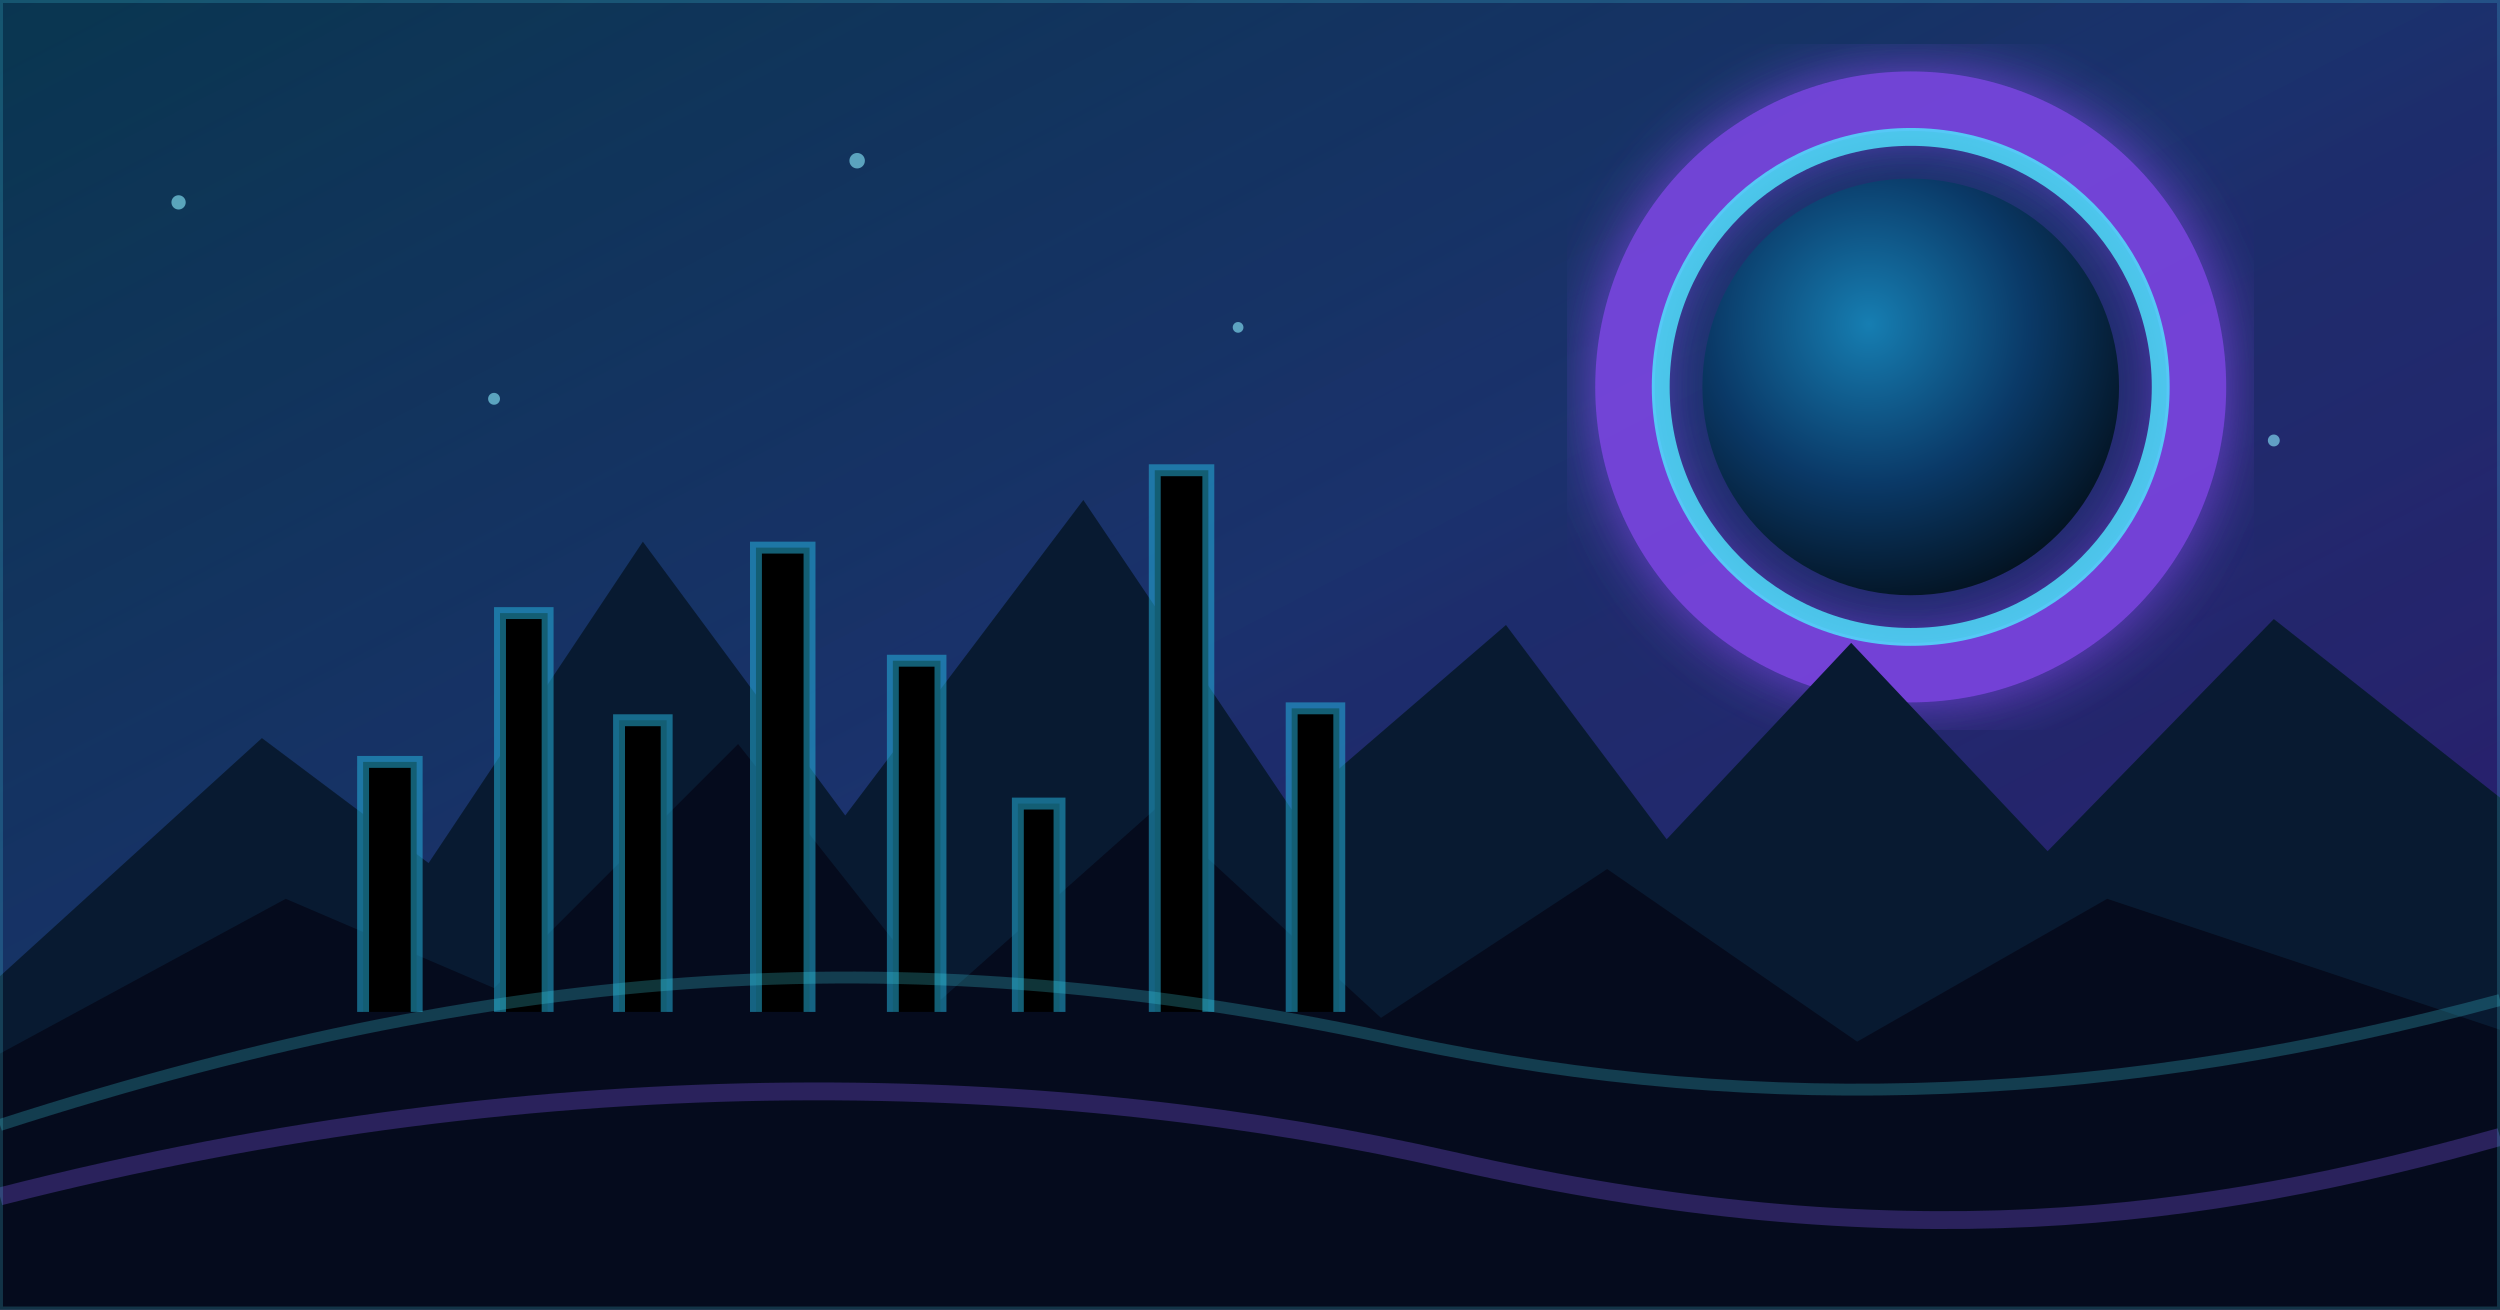
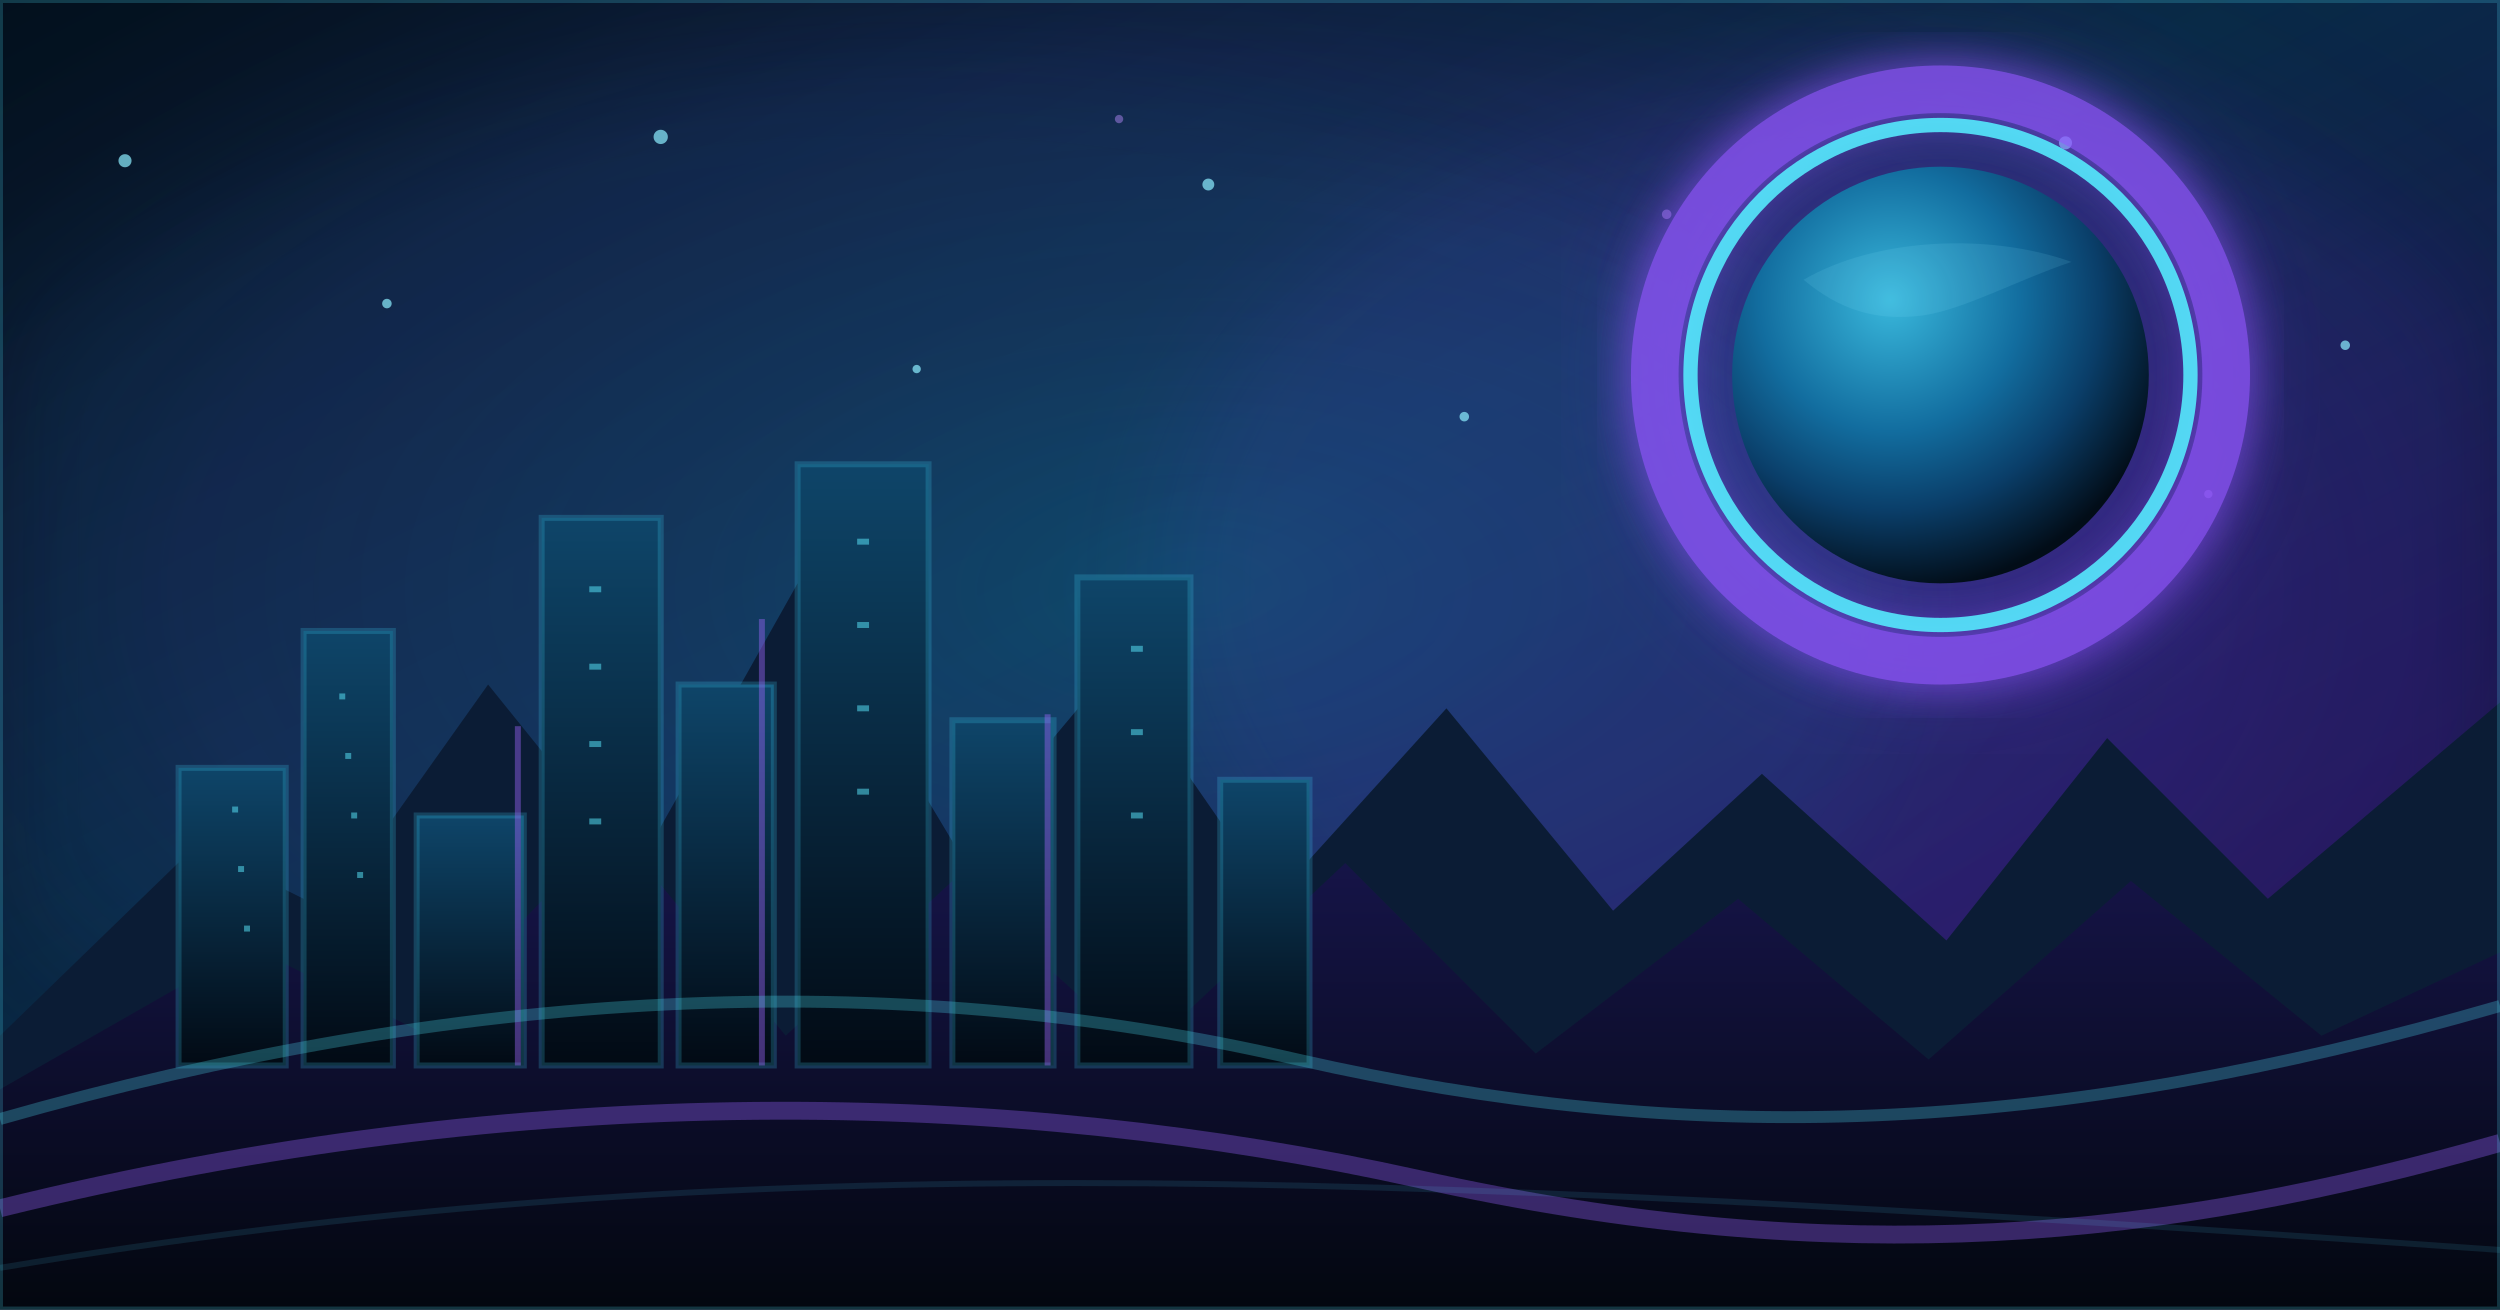
<svg xmlns="http://www.w3.org/2000/svg" viewBox="0 0 420 220" preserveAspectRatio="xMidYMid slice">
  <defs>
    <linearGradient id="bg" x1="0" y1="0" x2="1" y2="1">
-       <stop stop-color="#071a2c" />
-       <stop offset=".48" stop-color="#0a3153" />
-       <stop offset="1" stop-color="#17114a" />
+       <stop stop-color="#03101d" />
+       <stop offset=".45" stop-color="#082a47" />
+       <stop offset=".73" stop-color="#17174d" />
+       <stop offset="1" stop-color="#27134f" />
    </linearGradient>
-     <linearGradient id="sky" x1="0" y1="0" x2="1" y2="1">
-       <stop stop-color="#0f79a7" stop-opacity=".45" />
-       <stop offset=".55" stop-color="#4a29ab" stop-opacity=".45" />
-       <stop offset="1" stop-color="#8f35ff" stop-opacity=".25" />
+     <radialGradient id="mist" cx="48%" cy="45%" r="65%">
+       <stop stop-color="#1f99c6" stop-opacity=".24" />
+       <stop offset=".62" stop-color="#6e3acb" stop-opacity=".12" />
+       <stop offset="1" stop-color="#030b14" stop-opacity="0" />
+     </radialGradient>
+     <radialGradient id="orb" cx="38%" cy="32%" r="70%">
+       <stop stop-color="#39b8dc" />
+       <stop offset=".45" stop-color="#126d9f" />
+       <stop offset=".72" stop-color="#0a3e69" />
+       <stop offset="1" stop-color="#020d18" />
+     </radialGradient>
+     <linearGradient id="city" x1="0" y1="0" x2="0" y2="1">
+       <stop stop-color="#0e4569" />
+       <stop offset="1" stop-color="#020a14" />
    </linearGradient>
-     <radialGradient id="orb" cx="40%" cy="35%" r="70%">
-       <stop stop-color="#167eb2" />
-       <stop offset=".55" stop-color="#0a3967" />
-       <stop offset="1" stop-color="#03111e" />
-     </radialGradient>
+     <linearGradient id="ridge" x1="0" y1="0" x2="0" y2="1">
+       <stop stop-color="#17154c" />
+       <stop offset="1" stop-color="#03070f" />
+     </linearGradient>
    <filter id="glow">
-       <feGaussianBlur stdDeviation="5" result="b" />
+       <feGaussianBlur stdDeviation="4" result="b" />
      <feMerge>
        <feMergeNode in="b" />
        <feMergeNode in="SourceGraphic" />
      </feMerge>
    </filter>
+     <filter id="soft">
+       <feGaussianBlur stdDeviation="9" />
+     </filter>
  </defs>
  <rect width="420" height="220" fill="url(#bg)" />
-   <rect width="420" height="220" fill="url(#sky)" opacity=".65" />
-   <g fill="#8ceeff" opacity=".6">
-     <circle cx="30" cy="34" r="1.2" />
-     <circle cx="83" cy="67" r="1" />
-     <circle cx="144" cy="27" r="1.3" />
-     <circle cx="208" cy="55" r=".9" />
-     <circle cx="330" cy="36" r="1.2" />
-     <circle cx="382" cy="74" r="1" />
+   <rect width="420" height="220" fill="url(#mist)" />
+   <ellipse cx="150" cy="105" rx="170" ry="95" fill="#0a83ab" opacity=".08" filter="url(#soft)" />
+   <ellipse cx="315" cy="98" rx="120" ry="85" fill="#7a3aff" opacity=".09" filter="url(#soft)" />
+   <g fill="#8ceeff" opacity=".7">
+     <circle cx="21" cy="27" r="1.1" />
+     <circle cx="65" cy="51" r=".8" />
+     <circle cx="111" cy="23" r="1.2" />
+     <circle cx="154" cy="62" r=".7" />
+     <circle cx="203" cy="31" r="1" />
+     <circle cx="246" cy="70" r=".8" />
+     <circle cx="347" cy="24" r="1.1" />
+     <circle cx="394" cy="58" r=".8" />
  </g>
-   <circle cx="321" cy="65" r="48" fill="none" stroke="#934cff" stroke-width="10" opacity=".72" filter="url(#glow)" />
-   <circle cx="321" cy="65" r="42" fill="none" stroke="#4fe9ff" stroke-width="3" opacity=".8" />
-   <circle cx="321" cy="65" r="35" fill="url(#orb)" />
-   <path d="M0 164 44 124 72 145 108 91 142 137 182 84 217 136 253 105 280 141 311 108 344 143 382 104 420 134v86H0z" fill="#081a31" />
-   <path d="M0 177 48 151 83 166 124 125 158 168 194 136 232 171 270 146 312 175 354 151 420 173v47H0z" fill="#050b1d" />
-   <path d="M61 170v-42h9v42m14 0v-67h8v67m12 0v-49h8v49m15 0v-78h9v78m14 0v-59h8v59m13 0v-35h7v35m16 0v-91h9v91m14 0v-51h8v51" stroke="#27bce9" stroke-opacity=".5" stroke-width="2" />
-   <path d="M0 189c90-29 158-31 236-14 61 13 121 10 184-7" fill="none" stroke="#48edff" stroke-opacity=".22" stroke-width="2" />
-   <path d="M0 201c94-24 178-21 244-6 75 17 126 10 176-4" fill="none" stroke="#895dff" stroke-opacity=".28" stroke-width="3" />
-   <rect x="0" y="0" width="420" height="220" fill="none" stroke="#52eaff" stroke-opacity=".18" />
+   <g fill="#bb8cff" opacity=".45">
+     <circle cx="188" cy="20" r=".7" />
+     <circle cx="280" cy="36" r=".8" />
+     <circle cx="371" cy="83" r=".7" />
+   </g>
+   <circle cx="326" cy="63" r="53" fill="#7b3ef4" opacity=".16" filter="url(#soft)" />
+   <circle cx="326" cy="63" r="48" fill="none" stroke="#9257ff" stroke-width="8" opacity=".74" filter="url(#glow)" />
+   <circle cx="326" cy="63" r="42" fill="none" stroke="#55edff" stroke-width="2.4" opacity=".88" />
+   <circle cx="326" cy="63" r="35" fill="url(#orb)" />
+   <path d="M303 47c12-7 31-8 45-3-9 3-18 8-25 9-8 1-14-1-20-6z" fill="#86e6ff" opacity=".12" />
+   <path d="M0 174 33 142 55 153 82 115 107 146 134 98 161 143 187 112 214 151 243 119 271 153 296 130 327 158 354 124 381 151 420 118v102H0z" fill="#0b1c35" />
+   <path d="M0 183 42 159 70 173 103 139 132 174 160 148 192 177 226 145 258 177 292 151 324 178 358 148 390 174 420 160v60H0z" fill="url(#ridge)" />
+   <g fill="url(#city)" stroke="#41dfff" stroke-opacity=".2">
+     <path d="M30 179v-50h18v50z" />
+     <path d="M51 179v-73h15v73z" />
+     <path d="M70 179v-42h18v42z" />
+     <path d="M91 179v-92h20v92z" />
+     <path d="M114 179v-64h16v64z" />
+     <path d="M134 179v-101h22v101z" />
+     <path d="M160 179v-58h17v58z" />
+     <path d="M181 179v-82h19v82z" />
+     <path d="M205 179v-48h15v48z" />
+   </g>
+   <g stroke="#5cecff" stroke-width="1" stroke-opacity=".5">
+     <path d="M39 136h1m0 10h1m0 10h1" />
+     <path d="M57 117h1m0 10h1m0 10h1m0 10h1" />
+     <path d="M99 99h2m-2 13h2m-2 13h2m-2 13h2" />
+     <path d="M144 91h2m-2 14h2m-2 14h2m-2 14h2" />
+     <path d="M190 109h2m-2 14h2m-2 14h2" />
+   </g>
+   <g stroke="#9f68ff" stroke-opacity=".42">
+     <path d="M87 179V122" />
+     <path d="M128 179V104" />
+     <path d="M176 179V120" />
+   </g>
+   <path d="M0 188c77-22 149-26 218-10 66 15 126 13 202-9" fill="none" stroke="#54ebff" stroke-opacity=".26" stroke-width="2" />
+   <path d="M0 203c89-22 170-20 238-5 72 16 126 10 182-6" fill="none" stroke="#9a61ff" stroke-opacity=".34" stroke-width="3" />
+   <path d="M0 213c120-20 222-17 420-3" fill="none" stroke="#52dcff" stroke-opacity=".11" />
+   <rect x="0" y="0" width="420" height="220" fill="none" stroke="#52eaff" stroke-opacity=".2" />
</svg>
